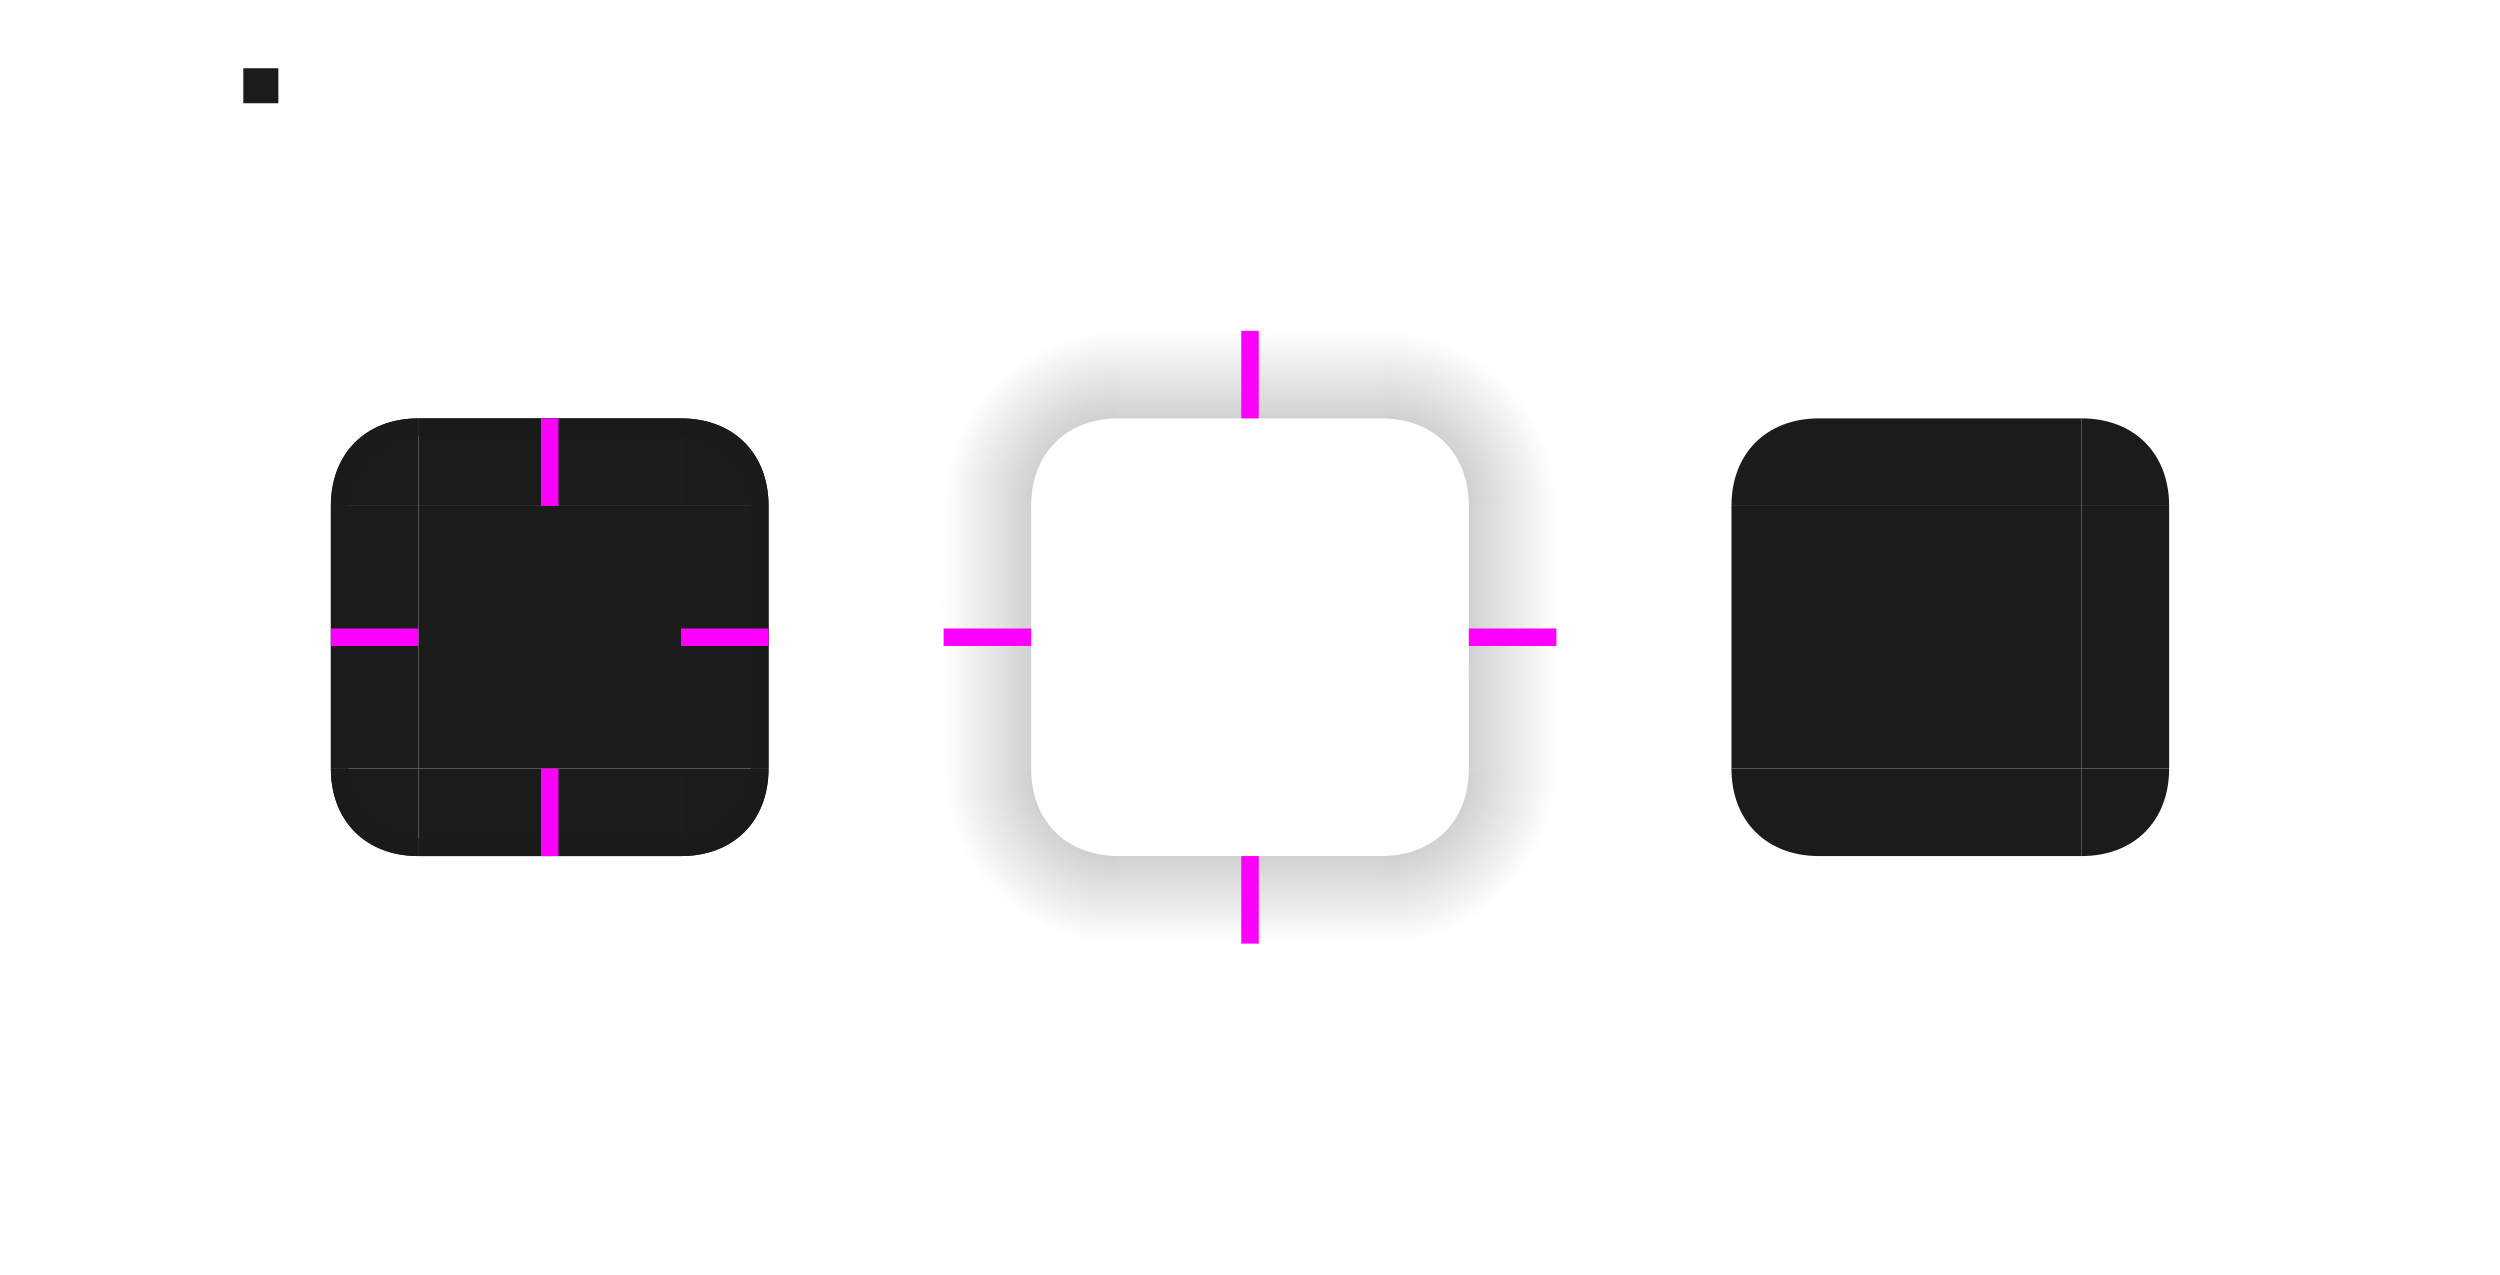
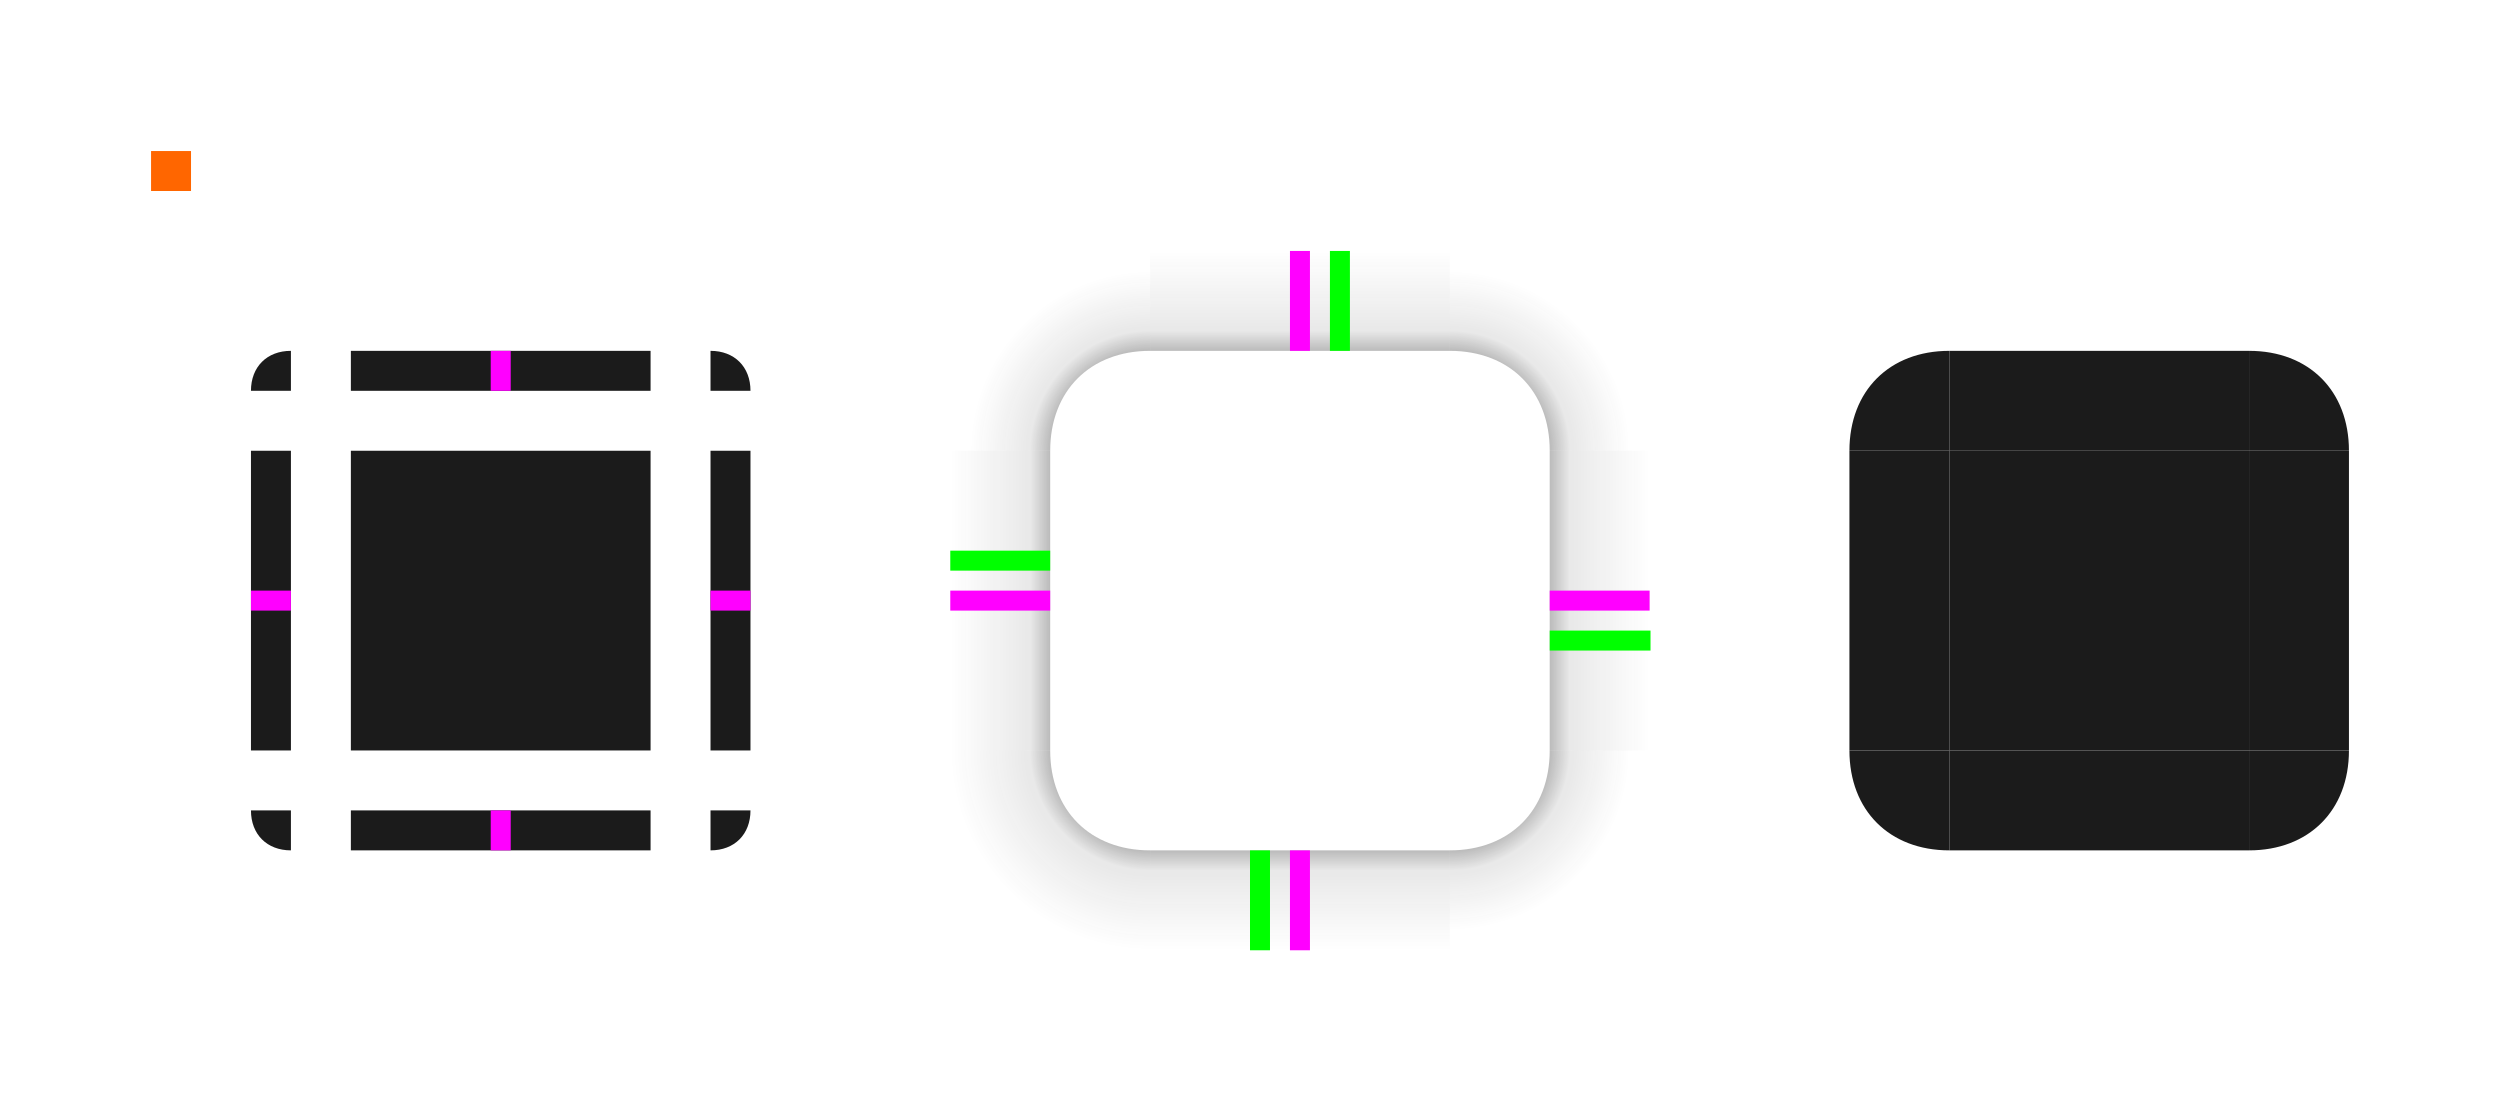
- <svg xmlns="http://www.w3.org/2000/svg" xmlns:xlink="http://www.w3.org/1999/xlink" width="37.781mm" height="19.26mm" viewBox="0 0 142.795 72.795" version="1.1" id="svg4399">
+ <svg xmlns="http://www.w3.org/2000/svg" xmlns:xlink="http://www.w3.org/1999/xlink" width="33.104mm" height="14.583mm" viewBox="0 0 125.118 55.118" version="1.1" id="svg4399">
  <defs id="defs4393">
    <linearGradient id="linearGradient5443">
      <stop style="stop-color:#1b1b1b;stop-opacity:1;" offset="0" id="stop5439" />
      <stop style="stop-color:#1b1b1b;stop-opacity:1" offset="1" id="stop5441" />
    </linearGradient>
    <linearGradient id="linearGradient5435">
      <stop style="stop-color:#1b1b1b;stop-opacity:1;" offset="0" id="stop5431" />
      <stop style="stop-color:#1b1b1b;stop-opacity:1" offset="1" id="stop5433" />
    </linearGradient>
    <linearGradient id="linearGradient5427">
      <stop style="stop-color:#1b1b1b;stop-opacity:1;" offset="0" id="stop5423" />
      <stop style="stop-color:#1b1b1b;stop-opacity:1" offset="1" id="stop5425" />
    </linearGradient>
+     <linearGradient xlink:href="#linearGradient5427" id="linearGradient5429" x1="233" y1="610" x2="233" y2="595" gradientUnits="userSpaceOnUse" />
+     <linearGradient xlink:href="#linearGradient5435" id="linearGradient5437" x1="223" y1="610" x2="223" y2="595" gradientUnits="userSpaceOnUse" gradientTransform="matrix(0.399984,0,0,1,132.0035,0)" />
+     <linearGradient xlink:href="#linearGradient5443" id="linearGradient5445" x1="242" y1="610" x2="242" y2="595" gradientUnits="userSpaceOnUse" gradientTransform="matrix(0.400016,0,0,1,146.9961,0)" />
+     <linearGradient xlink:href="#linearGradient5353" id="linearGradient5255" x1="255" y1="602.5" x2="260" y2="602.5" gradientUnits="userSpaceOnUse" gradientTransform="translate(-8e-5,-1.3e-4)" />
    <linearGradient id="linearGradient5353">
      <stop style="stop-color:#1a1a1a;stop-opacity:0" offset="0" id="stop5349" />
-       <stop style="stop-color:#1b1b1b;stop-opacity:0.2" offset="1" id="stop5351" />
+       <stop style="stop-color:#1a1a1a;stop-opacity:0.098;" offset="0.8" id="stop968" />
+       <stop style="stop-color:#1b1b1b;stop-opacity:0.3" offset="1" id="stop5351" />
    </linearGradient>
+     <linearGradient xlink:href="#linearGradient5347" id="linearGradient5255-5" x1="255" y1="603" x2="260" y2="603" gradientUnits="userSpaceOnUse" gradientTransform="translate(-544.9999,-1205)" />
    <linearGradient id="linearGradient5347">
      <stop style="stop-color:#1a1a1a;stop-opacity:0" offset="0" id="stop5343" />
-       <stop style="stop-color:#1b1b1b;stop-opacity:0.2" offset="1" id="stop5345" />
+       <stop style="stop-color:#1a1a1a;stop-opacity:0.098;" offset="0.8" id="stop966" />
+       <stop style="stop-color:#1b1b1b;stop-opacity:0.3" offset="1" id="stop5345" />
    </linearGradient>
-     <linearGradient id="linearGradient5341">
-       <stop style="stop-color:#1a1a1a;stop-opacity:0" offset="0" id="stop5337" />
-       <stop style="stop-color:#1b1b1b;stop-opacity:0.2" offset="1" id="stop5339" />
+     <linearGradient xlink:href="#linearGradient5347" id="linearGradient5255-9" x1="255" y1="602.5" x2="260" y2="602.5" gradientUnits="userSpaceOnUse" gradientTransform="translate(329.9999,-874.9999)" />
+     <linearGradient xlink:href="#linearGradient5251" id="linearGradient5255-7" x1="255" y1="602.5" x2="260" y2="602.5" gradientUnits="userSpaceOnUse" gradientTransform="translate(-874.9999,-330.0001)" />
+     <linearGradient id="linearGradient5251">
+       <stop style="stop-color:#1a1a1a;stop-opacity:0" offset="0" id="stop5247" />
+       <stop style="stop-color:#1a1a1a;stop-opacity:0.1" offset="0.8" id="stop952" />
+       <stop style="stop-color:#1b1b1a;stop-opacity:0.3" offset="1" id="stop5249" />
    </linearGradient>
+     <radialGradient xlink:href="#linearGradient976" id="radialGradient5327" cx="265" cy="610" fx="265" fy="610" r="5" gradientUnits="userSpaceOnUse" gradientTransform="matrix(-2,0,0,-2,794.9999,1830)" />
+     <linearGradient id="linearGradient976">
+       <stop style="stop-color:#1b1b1b;stop-opacity:1" offset="0" id="stop970" />
+       <stop style="stop-color:#1a1a1a;stop-opacity:0.3" offset="0.5" id="stop991" />
+       <stop style="stop-color:#1a1a1a;stop-opacity:0.1" offset="0.6" id="stop1383" />
+       <stop style="stop-color:#1a1a1a;stop-opacity:0" offset="1" id="stop974" />
+     </linearGradient>
+     <radialGradient xlink:href="#linearGradient960" id="radialGradient5327-1" cx="265" cy="610" fx="265" fy="610" r="5" gradientUnits="userSpaceOnUse" gradientTransform="matrix(0,2,-2,0,1500,79.99987)" />
+     <linearGradient id="linearGradient960">
+       <stop style="stop-color:#1b1b1b;stop-opacity:1" offset="0" id="stop954" />
+       <stop style="stop-color:#1a1a1a;stop-opacity:0.3" offset="0.5" id="stop964" />
+       <stop style="stop-color:#1a1a1a;stop-opacity:0.1" offset="0.6" id="stop956" />
+       <stop style="stop-color:#1a1a1a;stop-opacity:0" offset="0.9" id="stop962" />
+       <stop style="stop-color:#1a1a1a;stop-opacity:0" offset="1" id="stop958" />
+     </linearGradient>
+     <radialGradient xlink:href="#linearGradient960" id="radialGradient5327-6" cx="265" cy="610" fx="265" fy="610" r="5" gradientUnits="userSpaceOnUse" gradientTransform="matrix(2,0,0,2,-250.0001,-625.0001)" />
+     <radialGradient xlink:href="#linearGradient5325" id="radialGradient5327-0" cx="265" cy="610" fx="265" fy="610" r="5" gradientUnits="userSpaceOnUse" gradientTransform="matrix(0,-2,2,0,-955.0001,1125)" />
    <linearGradient id="linearGradient5325">
      <stop style="stop-color:#1b1b1b;stop-opacity:1" offset="0" id="stop5321" />
-       <stop style="stop-color:#1a1a1a;stop-opacity:0.206" offset="0.495" id="stop5355" />
+       <stop style="stop-color:#1a1a1a;stop-opacity:0.3" offset="0.5" id="stop996" />
+       <stop style="stop-color:#1a1a1a;stop-opacity:0.1" offset="0.6" id="stop994" />
+       <stop style="stop-color:#1a1a1a;stop-opacity:0" offset="0.9" id="stop5355" />
      <stop style="stop-color:#1a1a1a;stop-opacity:0" offset="1" id="stop5323" />
    </linearGradient>
-     <linearGradient id="linearGradient5251">
-       <stop style="stop-color:#1a1a1a;stop-opacity:0" offset="0" id="stop5247" />
-       <stop style="stop-color:#1b1b1a;stop-opacity:0.2" offset="1" id="stop5249" />
-     </linearGradient>
-     <linearGradient xlink:href="#linearGradient5353" id="linearGradient5255" x1="255" y1="602.5" x2="260" y2="602.5" gradientUnits="userSpaceOnUse" />
-     <linearGradient xlink:href="#linearGradient5341" id="linearGradient5255-5" x1="255" y1="602.5" x2="260" y2="602.5" gradientUnits="userSpaceOnUse" gradientTransform="translate(-545,-1205)" />
-     <linearGradient xlink:href="#linearGradient5347" id="linearGradient5255-9" x1="255" y1="602.5" x2="260" y2="602.5" gradientUnits="userSpaceOnUse" gradientTransform="translate(330,-875)" />
-     <linearGradient xlink:href="#linearGradient5251" id="linearGradient5255-7" x1="255" y1="602.5" x2="260" y2="602.5" gradientUnits="userSpaceOnUse" gradientTransform="translate(-875,-330)" />
-     <radialGradient xlink:href="#linearGradient5325" id="radialGradient5327" cx="265" cy="610" fx="265" fy="610" r="5" gradientUnits="userSpaceOnUse" gradientTransform="matrix(-2,0,0,-2,795,1830)" />
-     <radialGradient xlink:href="#linearGradient5325" id="radialGradient5327-1" cx="265" cy="610" fx="265" fy="610" r="5" gradientUnits="userSpaceOnUse" gradientTransform="matrix(0,2,-2,0,1500,80)" />
-     <radialGradient xlink:href="#linearGradient5325" id="radialGradient5327-6" cx="265" cy="610" fx="265" fy="610" r="5" gradientUnits="userSpaceOnUse" gradientTransform="matrix(2,0,0,2,-250,-625)" />
-     <radialGradient xlink:href="#linearGradient5325" id="radialGradient5327-0" cx="265" cy="610" fx="265" fy="610" r="5" gradientUnits="userSpaceOnUse" gradientTransform="matrix(0,-2,2,0,-955,1125)" />
-     <linearGradient xlink:href="#linearGradient5427" id="linearGradient5429" x1="233" y1="610" x2="233" y2="595" gradientUnits="userSpaceOnUse" />
-     <linearGradient xlink:href="#linearGradient5435" id="linearGradient5437" x1="223" y1="610" x2="223" y2="595" gradientUnits="userSpaceOnUse" />
-     <linearGradient xlink:href="#linearGradient5443" id="linearGradient5445" x1="242" y1="610" x2="242" y2="595" gradientUnits="userSpaceOnUse" />
  </defs>
-   <g id="layer1" transform="translate(-201.1024,-566.1024)">
+   <g id="layer1" transform="translate(-207.4409,-572.4408)">
    <rect style="fill:url(#linearGradient5429);fill-opacity:1;stroke-opacity:0" id="center" width="15" height="15" x="225" y="595" />
-     <g id="left">
-       <rect style="fill:url(#linearGradient5437);fill-opacity:1;stroke-opacity:0" id="rect4988" width="5" height="15" x="220" y="595" />
-       <path style="fill:#1b1b1b;fill-opacity:1;stroke:none;stroke-width:1px;stroke-linecap:butt;stroke-linejoin:miter;stroke-opacity:1" d="m 220,595 v 15 h 1 v -15 z" id="path4994" />
+     <rect style="fill:url(#linearGradient5437);fill-opacity:1;stroke-width:0.632;stroke-opacity:0" id="left" width="2" height="15" x="220" y="595" />
+     <rect style="fill:url(#linearGradient5445);fill-opacity:1;stroke-width:0.632;stroke-opacity:0" id="right" width="2" height="15" x="243" y="595" />
+     <rect style="fill:#1b1b1b;fill-opacity:1;stroke-width:0.632;stroke-opacity:0" id="top" width="15" height="2" x="225" y="590" />
+     <rect style="fill:#1b1b1b;fill-opacity:1;stroke-width:0.632;stroke-opacity:0" id="bottom" width="15" height="2" x="225" y="613" />
+     <path style="fill:#1b1b1b;fill-opacity:1;stroke:none;stroke-width:0.4px;stroke-linecap:butt;stroke-linejoin:miter;stroke-opacity:1" d="m 222,590 c -1.2,0 -2,0.8 -2,2 h 2 z" id="topleft" />
+     <path style="fill:#1b1b1b;fill-opacity:1;stroke:none;stroke-width:0.4px;stroke-linecap:butt;stroke-linejoin:miter;stroke-opacity:1" d="m 245,592 c 0,-1.2 -0.8,-2 -2,-2 v 2 z" id="topright" />
+     <path style="fill:#1b1b1b;fill-opacity:1;stroke:none;stroke-width:0.4px;stroke-linecap:butt;stroke-linejoin:miter;stroke-opacity:1" d="m 243,615 c 1.2,0 2,-0.8 2,-2 h -2 z" id="bottomright" />
+     <path style="fill:#1b1b1b;fill-opacity:1;stroke:none;stroke-width:0.4px;stroke-linecap:butt;stroke-linejoin:miter;stroke-opacity:1" d="m 220,613 c 0,1.2 0.8,2 2,2 v -2 z" id="bottomleft" />
+     <rect style="fill:#1b1b1b;fill-opacity:1;stroke-opacity:0" id="mask-center" width="15" height="15" x="305" y="595" />
+     <g id="mask-left" transform="translate(80)">
+       <rect style="fill:#1b1b1b;fill-opacity:1;stroke-opacity:0" id="mask-left2" width="5" height="15" x="220" y="595" />
    </g>
-     <g id="right">
-       <rect style="fill:url(#linearGradient5445);fill-opacity:1;stroke-opacity:0" id="rect4984" width="5" height="15" x="240" y="595" />
-       <path style="fill:#1a1a1a;stroke:none;stroke-width:1px;stroke-linecap:butt;stroke-linejoin:miter;stroke-opacity:1" d="m 244,595 v 15 h 1 v -15 z" id="path4996" />
+     <g id="mask-right" transform="translate(80)">
+       <rect style="fill:#1b1b1b;fill-opacity:1;stroke-opacity:0" id="mask-right2" width="5" height="15" x="240" y="595" />
    </g>
-     <g id="top">
-       <rect style="fill:#1b1b1b;fill-opacity:1;stroke-opacity:0" id="rect4986" width="15" height="5" x="225" y="590" />
-       <path style="fill:#1a1a1a;stroke:none;stroke-width:1px;stroke-linecap:butt;stroke-linejoin:miter;stroke-opacity:1" d="m 225,590 h 15 v 1 h -15 z" id="path4998" />
+     <g id="mask-top" transform="translate(80)">
+       <rect style="fill:#1b1b1b;fill-opacity:1;stroke-opacity:0" id="mask-top2" width="15" height="5" x="225" y="590" />
    </g>
-     <g id="bottom">
-       <rect style="fill:#1b1b1b;fill-opacity:1;stroke-opacity:0" id="rect4990" width="15" height="5" x="225" y="610" />
-       <path style="fill:#1a1a1a;stroke:none;stroke-width:1px;stroke-linecap:butt;stroke-linejoin:miter;stroke-opacity:1" d="m 225,615 h 15 v -1 h -15 z" id="path5000" />
+     <g id="mask-bottom" transform="translate(80)">
+       <rect style="fill:#1b1b1b;fill-opacity:1;stroke-opacity:0" id="mask-bottom2" width="15" height="5" x="225" y="610" />
    </g>
-     <g id="topleft">
-       <path style="fill:#1b1b1b;fill-opacity:1;stroke:none;stroke-width:1px;stroke-linecap:butt;stroke-linejoin:miter;stroke-opacity:1" d="m 225,590 c -3,0 -5,2 -5,5 h 5 z" id="path5002" />
-       <path style="fill:#1a1a1a;stroke:none;stroke-width:1px;stroke-linecap:butt;stroke-linejoin:miter;stroke-opacity:1" d="m 220,595 c 0,-3 2,-5 5,-5 v 1 c -2,0 -4,2 -4,4 z" id="path5033" />
+     <g id="mask-topleft" transform="translate(80)">
+       <path style="fill:#1b1b1b;fill-opacity:1;stroke:none;stroke-width:1px;stroke-linecap:butt;stroke-linejoin:miter;stroke-opacity:1" d="m 225,590 c -3,0 -5,2 -5,5 h 5 z" id="mask-topleft2" />
    </g>
-     <g id="topright">
-       <path style="fill:#1b1b1b;fill-opacity:1;stroke:none;stroke-width:1px;stroke-linecap:butt;stroke-linejoin:miter;stroke-opacity:1" d="m 245,595 c 0,-3 -2,-5 -5,-5 v 5 z" id="path5002-4" />
-       <path style="fill:#1a1a1a;stroke:none;stroke-width:1px;stroke-linecap:butt;stroke-linejoin:miter;stroke-opacity:1" d="m 240,590 c 3,0 5,2 5,5 h -1 c 0,-2 -2,-4 -4,-4 z" id="path5033-6" />
+     <g id="mask-topright" transform="translate(80)">
+       <path style="fill:#1b1b1b;fill-opacity:1;stroke:none;stroke-width:1px;stroke-linecap:butt;stroke-linejoin:miter;stroke-opacity:1" d="m 245,595 c 0,-3 -2,-5 -5,-5 v 5 z" id="mask-topright2" />
    </g>
-     <g id="bottomright">
-       <path style="fill:#1b1b1b;fill-opacity:1;stroke:none;stroke-width:1px;stroke-linecap:butt;stroke-linejoin:miter;stroke-opacity:1" d="m 240,615 c 3,0 5,-2 5,-5 h -5 z" id="path5002-44" />
-       <path style="fill:#1a1a1a;stroke:none;stroke-width:1px;stroke-linecap:butt;stroke-linejoin:miter;stroke-opacity:1" d="m 245,610 c 0,3 -2,5 -5,5 v -1 c 2,0 4,-2 4,-4 z" id="path5033-3" />
+     <g id="mask-bottomright" transform="translate(80)">
+       <path style="fill:#1b1b1b;fill-opacity:1;stroke:none;stroke-width:1px;stroke-linecap:butt;stroke-linejoin:miter;stroke-opacity:1" d="m 240,615 c 3,0 5,-2 5,-5 h -5 z" id="mask-bottomright2" />
    </g>
-     <g id="bottomleft">
-       <path style="fill:#1b1b1b;fill-opacity:1;stroke:none;stroke-width:1px;stroke-linecap:butt;stroke-linejoin:miter;stroke-opacity:1" d="m 220,610 c 0,3 2,5 5,5 v -5 z" id="path5002-7" />
-       <path style="fill:#1a1a1a;stroke:none;stroke-width:1px;stroke-linecap:butt;stroke-linejoin:miter;stroke-opacity:1" d="m 225,615 c -3,0 -5,-2 -5,-5 h 1 c 0,2 2,4 4,4 z" id="path5033-1" />
+     <g id="mask-bottomleft" transform="translate(80)">
+       <path style="fill:#1b1b1b;fill-opacity:1;stroke:none;stroke-width:1px;stroke-linecap:butt;stroke-linejoin:miter;stroke-opacity:1" d="m 220,610 c 0,3 2,5 5,5 v -5 z" id="mask-bottomleft2" />
    </g>
-     <rect style="fill:#1b1b1b;fill-opacity:1;stroke-opacity:0" id="mask-center" width="15" height="15" x="305" y="595" />
-     <g id="g5092-3" transform="translate(80)">
-       <rect style="fill:#1b1b1b;fill-opacity:1;stroke-opacity:0" id="mask-left" width="5" height="15" x="220" y="595" />
-     </g>
-     <g id="g5076-8" transform="translate(80)">
-       <rect style="fill:#1b1b1b;fill-opacity:1;stroke-opacity:0" id="mask-right" width="5" height="15" x="240" y="595" />
-     </g>
-     <g id="g5068-4" transform="translate(80)">
-       <rect style="fill:#1b1b1b;fill-opacity:1;stroke-opacity:0" id="mask-top" width="15" height="5" x="225" y="590" />
-     </g>
-     <g id="g5084-8" transform="translate(80)">
-       <rect style="fill:#1b1b1b;fill-opacity:1;stroke-opacity:0" id="mask-bottom" width="15" height="5" x="225" y="610" />
-     </g>
-     <g id="g5064-7" transform="translate(80)">
-       <path style="fill:#1b1b1b;fill-opacity:1;stroke:none;stroke-width:1px;stroke-linecap:butt;stroke-linejoin:miter;stroke-opacity:1" d="m 225,590 c -3,0 -5,2 -5,5 h 5 z" id="mask-topleft" />
-     </g>
-     <g id="g5072-3" transform="translate(80)">
-       <path style="fill:#1b1b1b;fill-opacity:1;stroke:none;stroke-width:1px;stroke-linecap:butt;stroke-linejoin:miter;stroke-opacity:1" d="m 245,595 c 0,-3 -2,-5 -5,-5 v 5 z" id="mask-topright" />
-     </g>
-     <g id="g5080-0" transform="translate(80)">
-       <path style="fill:#1b1b1b;fill-opacity:1;stroke:none;stroke-width:1px;stroke-linecap:butt;stroke-linejoin:miter;stroke-opacity:1" d="m 240,615 c 3,0 5,-2 5,-5 h -5 z" id="mask-bottomright" />
-     </g>
-     <g id="g5088-5" transform="translate(80)">
-       <path style="fill:#1b1b1b;fill-opacity:1;stroke:none;stroke-width:1px;stroke-linecap:butt;stroke-linejoin:miter;stroke-opacity:1" d="m 220,610 c 0,3 2,5 5,5 v -5 z" id="mask-bottomleft" />
-     </g>
-     <rect style="fill:#ff00ff;fill-opacity:1;stroke:none;stroke-opacity:0" id="hint-top-margin" width="1" height="5" x="232" y="590" />
-     <rect style="fill:#ff00ff;fill-opacity:1;stroke:none;stroke-opacity:0" id="hint-right-margin" width="5" height="1" x="240" y="602" />
-     <rect style="fill:#ff00ff;fill-opacity:1;stroke:none;stroke-opacity:0" id="hint-left-margin" width="5" height="1" x="220" y="602" />
-     <rect style="fill:#ff00ff;fill-opacity:1;stroke:none;stroke-opacity:0" id="hint-bottom-margin" width="1" height="5" x="232" y="610" />
+     <rect style="fill:#ff00ff;fill-opacity:1;stroke:none;stroke-width:0.632;stroke-opacity:0" id="hint-top-margin" width="1" height="2" x="232" y="590" />
+     <rect style="fill:#ff00ff;fill-opacity:1;stroke:none;stroke-width:0.632;stroke-opacity:0" id="hint-right-margin" width="2" height="1" x="243" y="602" />
+     <rect style="fill:#ff00ff;fill-opacity:1;stroke:none;stroke-width:0.632;stroke-opacity:0" id="hint-left-margin" width="2" height="1" x="220" y="602" />
+     <rect style="fill:#ff00ff;fill-opacity:1;stroke:none;stroke-width:0.632;stroke-opacity:0" id="hint-bottom-margin" width="1" height="2" x="232" y="613" />
+     <rect style="opacity:1;fill:#ff6600;fill-opacity:1;stroke:none;stroke-opacity:0" id="hint-stretch-borders" width="2" height="2" x="215" y="580" />
    <rect style="fill:url(#linearGradient5255);fill-opacity:1;stroke:none;stroke-opacity:0" id="shadow-left" width="5" height="15" x="255" y="595" />
    <rect style="fill:url(#linearGradient5255-5);fill-opacity:1;stroke:none;stroke-opacity:0" id="shadow-right" width="5" height="15" x="-290" y="-610" transform="scale(-1)" />
    <rect style="fill:url(#linearGradient5255-9);fill-opacity:1;stroke:none;stroke-opacity:0" id="shadow-top" width="5" height="15" x="585" y="-280" transform="rotate(90)" />
    <rect style="fill:url(#linearGradient5255-7);fill-opacity:1;stroke:none;stroke-opacity:0" id="shadow-bottom" width="5" height="15" x="-620" y="265" transform="rotate(-90)" />
    <path style="fill:url(#radialGradient5327);fill-opacity:1;stroke:none;stroke-width:1px;stroke-linecap:butt;stroke-linejoin:miter;stroke-opacity:1" d="m 260,610 h -5 v 10 h 10 v -5 c -3,0 -5,-2 -5,-5 z" id="shadow-bottomleft" />
-     <path style="fill:url(#radialGradient5327-1);fill-opacity:1;stroke:none;stroke-width:1px;stroke-linecap:butt;stroke-linejoin:miter;stroke-opacity:1" d="m 280,615 v 5 h 10 v -10 h -5 c 0,3 -2,5 -5,5 z" id="shadow-bottomright" />
+     <path style="fill:url(#radialGradient5327-1);fill-opacity:1;stroke:none;stroke-width:1px;stroke-linecap:butt;stroke-linejoin:miter;stroke-opacity:1" d="m 280,615 v 5 h 10 v -10 l -5,-1.3e-4 c 0,3 -2,5 -5,5 z" id="shadow-bottomright" />
    <path style="fill:url(#radialGradient5327-6);fill-opacity:1;stroke:none;stroke-width:1px;stroke-linecap:butt;stroke-linejoin:miter;stroke-opacity:1" d="m 285,595 h 5 v -10 h -10 v 5 c 3,0 5,2 5,5 z" id="shadow-topright" />
    <path style="fill:url(#radialGradient5327-0);fill-opacity:1;stroke:none;stroke-width:1px;stroke-linecap:butt;stroke-linejoin:miter;stroke-opacity:1" d="m 265,590 v -5 h -10 v 10 h 5 c 0,-3 2,-5 5,-5 z" id="shadow-topleft" />
    <rect style="opacity:0.206;fill:#ff00ff;fill-opacity:0;stroke:none;stroke-opacity:0" id="rect5411" width="5" height="1" x="255" y="602" />
-     <rect style="opacity:1;fill:#ff00ff;fill-opacity:1;stroke:none;stroke-opacity:0" id="shadow-hint-left-margin" width="5" height="1" x="255" y="602" />
-     <rect style="opacity:1;fill:#ff00ff;fill-opacity:1;stroke:none;stroke-opacity:0" id="shadow-hint-top-margin" width="1" height="5" x="272" y="585" />
-     <rect style="opacity:1;fill:#ff00ff;fill-opacity:1;stroke:none;stroke-opacity:0" id="shadow-hint-right-margin" width="5" height="1" x="285" y="602" />
-     <rect style="opacity:1;fill:#ff00ff;fill-opacity:1;stroke:none;stroke-opacity:0" id="shadow-hint-bottom-margin" width="1" height="5" x="272" y="615" />
-     <rect style="opacity:1;fill:#1b1b1b;fill-opacity:1;stroke:none;stroke-opacity:0" id="hint-stretch-borders" width="2" height="2" x="215" y="570" />
-     <rect style="opacity:1;fill:#00ff00;fill-opacity:1;stroke:none;stroke-width:0.014;stroke-opacity:0" id="shadow-hint-top-inset" width="1" height="0.001" x="274" y="585" />
-     <rect style="opacity:1;fill:#00ff00;fill-opacity:1;stroke:none;stroke-width:0.014;stroke-opacity:0" id="shadow-hint-right-inset" width="0.001" height="1" x="285" y="604" />
-     <rect style="opacity:1;fill:#00ff00;fill-opacity:1;stroke:none;stroke-width:0.014;stroke-opacity:0" id="shadow-hint-bottom-margin-0" width="1" height="0.001" x="270" y="615" />
-     <rect style="opacity:1;fill:#00ff00;fill-opacity:1;stroke:none;stroke-width:0.014;stroke-opacity:0" id="shadow-hint-left-inset" width="0.001" height="1" x="255" y="600" />
+     <rect style="fill:#ff00ff;fill-opacity:1;stroke:none;stroke-opacity:0" id="shadow-hint-left-margin" width="5" height="1" x="255" y="602" />
+     <rect style="fill:#ff00ff;fill-opacity:1;stroke:none;stroke-opacity:0" id="shadow-hint-top-margin" width="1" height="5" x="272" y="585" />
+     <rect style="fill:#ff00ff;fill-opacity:1;stroke:none;stroke-opacity:0" id="shadow-hint-right-margin" width="5" height="1" x="285" y="602" />
+     <rect style="fill:#ff00ff;fill-opacity:1;stroke:none;stroke-opacity:0" id="shadow-hint-bottom-margin" width="1" height="5" x="272" y="615" />
+     <rect style="fill:#00ff00;fill-opacity:1;stroke:none;stroke-width:0.775;stroke-opacity:0" id="shadow-hint-top-inset" width="1" height="5" x="274" y="585" />
+     <rect style="fill:#00ff00;fill-opacity:1;stroke:none;stroke-width:0.639;stroke-opacity:0" id="shadow-hint-right-inset" width="5.045" height="1" x="285" y="604" />
+     <rect style="fill:#00ff00;fill-opacity:1;stroke:none;stroke-width:0.775;stroke-opacity:0" id="shadow-hint-bottom-margin-0" width="1" height="5" x="270" y="615" />
+     <rect style="fill:#00ff00;fill-opacity:1;stroke:none;stroke-width:0.632;stroke-opacity:0" id="shadow-hint-left-inset" width="5" height="1" x="255" y="600" />
  </g>
</svg>
